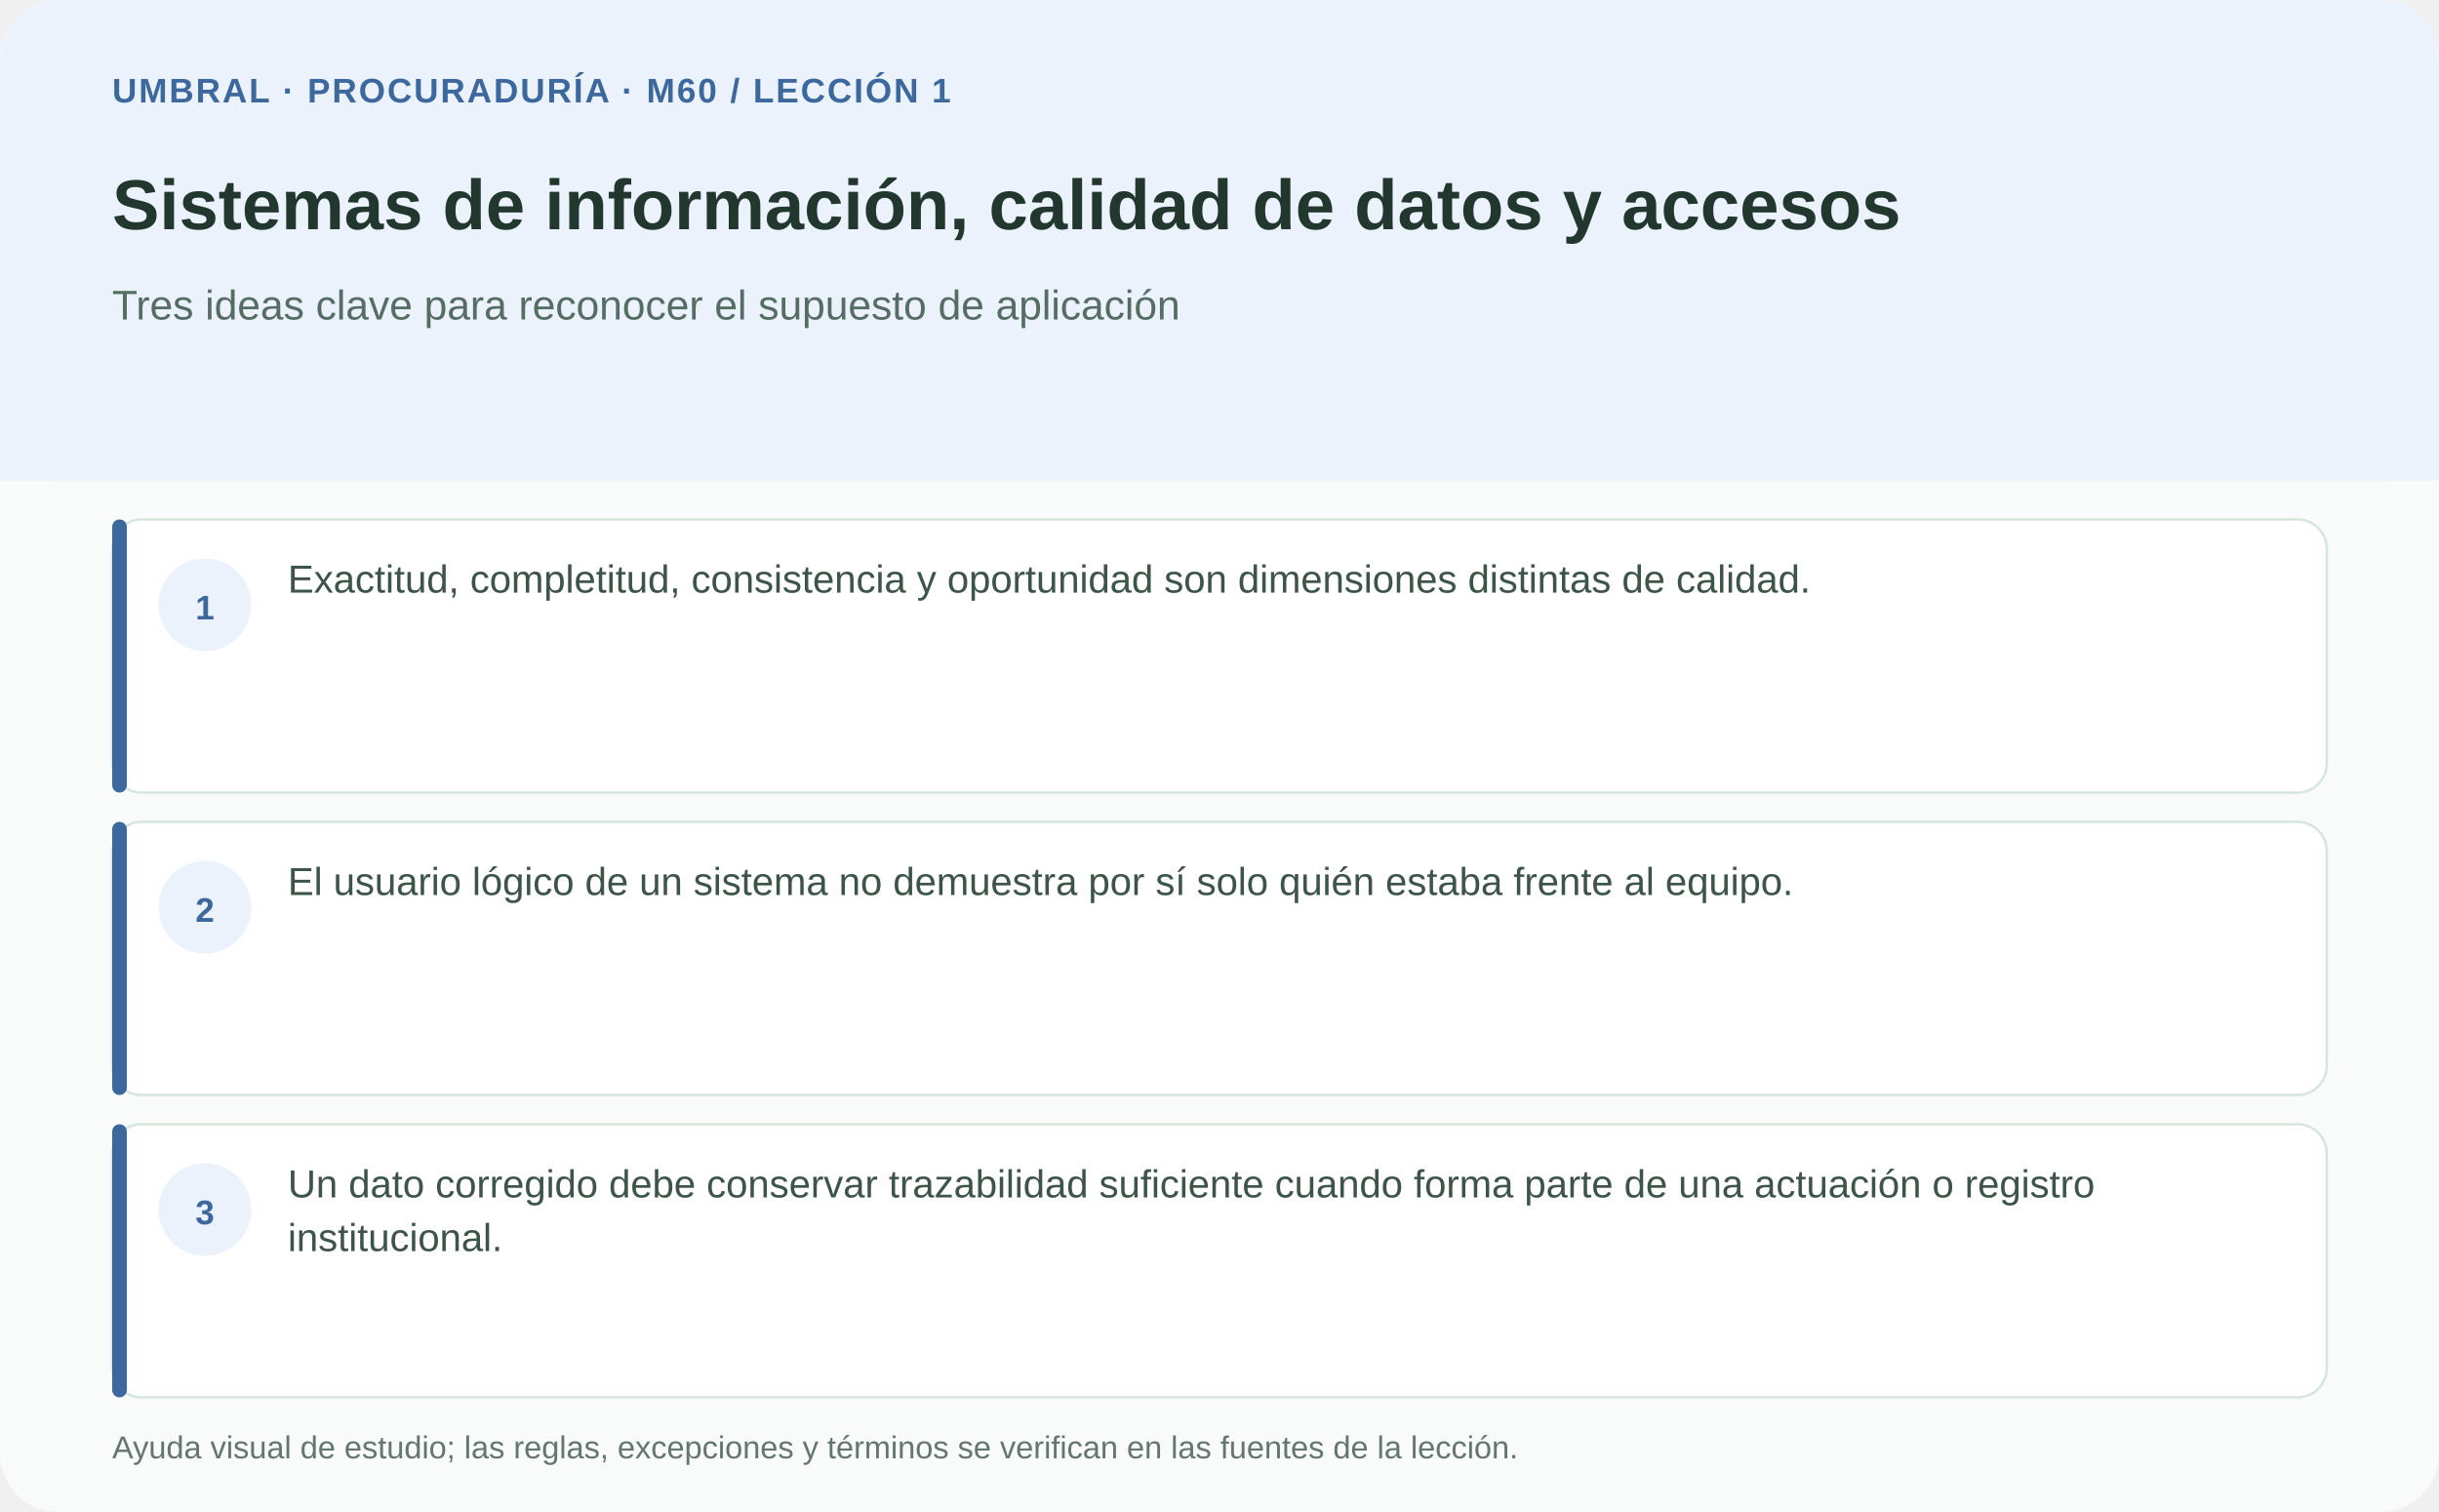
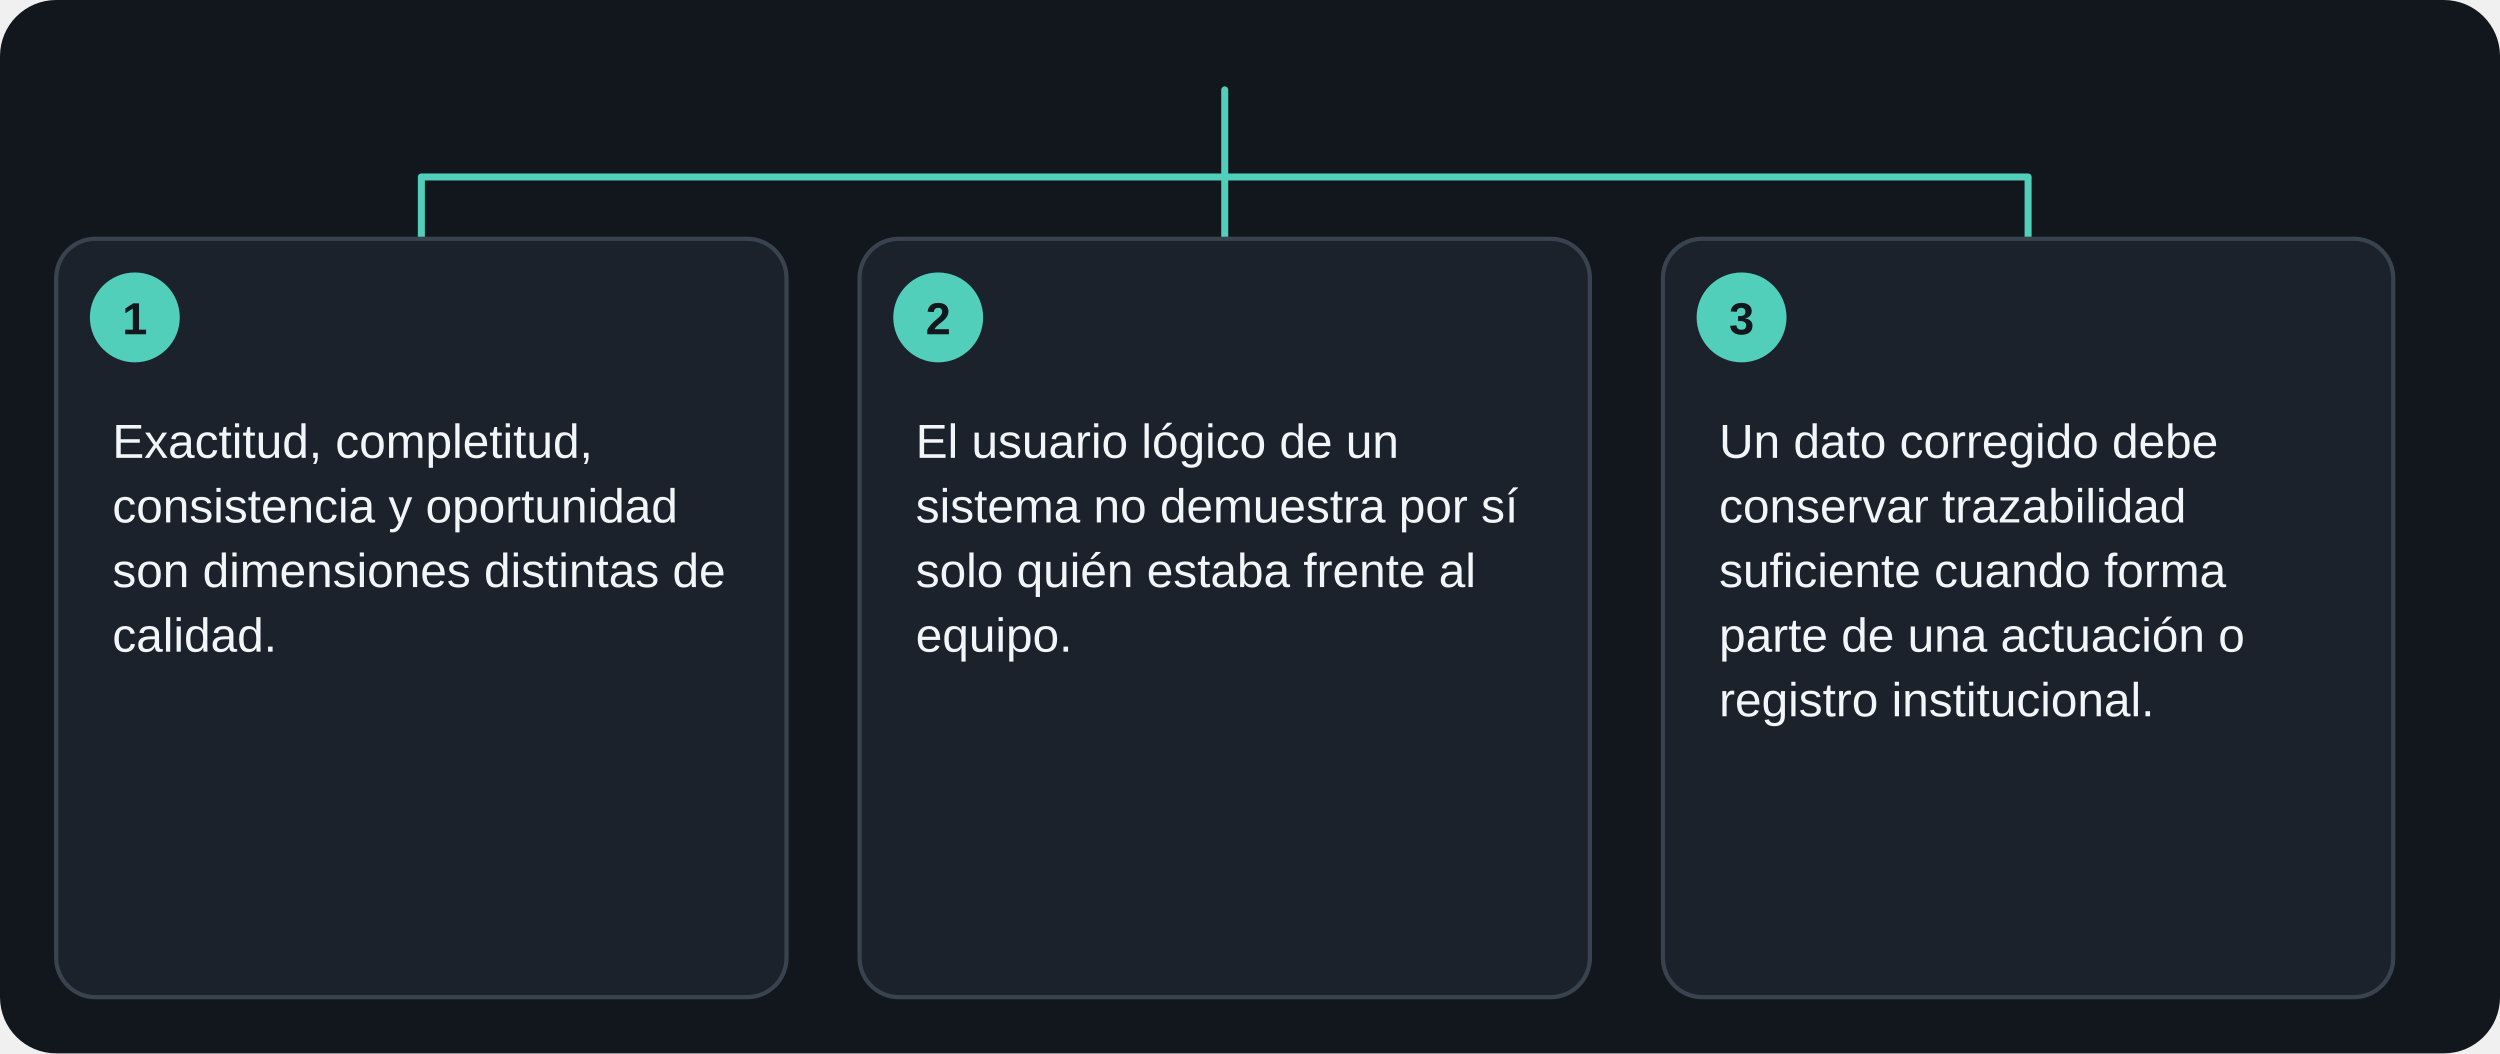
- <svg xmlns="http://www.w3.org/2000/svg" viewBox="0 0 1000 620" width="1000" height="620" role="img" aria-labelledby="title desc">
-   <style>
- .bg{fill:#F8FBF9}.main{fill:#22372D}.title{font:700 29px Arial,sans-serif;fill:#22372D}.sub{font:17px Arial,sans-serif;fill:#556D62}
- .eyebrow{font:700 14px Arial,sans-serif;letter-spacing:.8px;fill:#3C689E}.badge{font:700 14px Arial,sans-serif;fill:#3C689E}
- .panelTitle{font:700 17px Arial,sans-serif;fill:#20372B}.body{font:16px Arial,sans-serif;fill:#3D5448}.bodySmall{font:15px Arial,sans-serif;fill:#3D5448}.foot{font:13px Arial,sans-serif;fill:#65766E}
- </style>
-   <rect width="1000" height="620" rx="24" fill="#F8FBF9" />
-   <rect width="1000" height="197" rx="24" fill="#EBF2FC" />
-   <rect x="0" y="173" width="1000" height="24" fill="#EBF2FC" />
-   <text x="46" y="42" class="eyebrow">UMBRAL · PROCURADURÍA · M60 / LECCIÓN 1</text>
-   <text x="46" y="94" class="title">Sistemas de información, calidad de datos y accesos</text>
-   <text x="46" y="131" class="sub">Tres ideas clave para reconocer el supuesto de aplicación</text>
-   <rect x="46" y="213" width="908" height="112" rx="12" fill="#FFFFFF" stroke="#D5E6DB" />
-   <rect x="46" y="213" width="6" height="112" rx="3" fill="#3C689E" />
-   <circle cx="84" cy="248" r="19" fill="#EBF2FC" />
-   <text x="84" y="254" text-anchor="middle" class="badge">1</text>
-   <text x="118" y="243" class="body">Exactitud, completitud, consistencia y oportunidad son dimensiones distintas de calidad.</text>
-   <rect x="46" y="337" width="908" height="112" rx="12" fill="#FFFFFF" stroke="#D5E6DB" />
-   <rect x="46" y="337" width="6" height="112" rx="3" fill="#3C689E" />
-   <circle cx="84" cy="372" r="19" fill="#EBF2FC" />
-   <text x="84" y="378" text-anchor="middle" class="badge">2</text>
-   <text x="118" y="367" class="body">El usuario lógico de un sistema no demuestra por sí solo quién estaba frente al equipo.</text>
-   <rect x="46" y="461" width="908" height="112" rx="12" fill="#FFFFFF" stroke="#D5E6DB" />
-   <rect x="46" y="461" width="6" height="112" rx="3" fill="#3C689E" />
-   <circle cx="84" cy="496" r="19" fill="#EBF2FC" />
-   <text x="84" y="502" text-anchor="middle" class="badge">3</text>
-   <text x="118" y="491" class="body">Un dato corregido debe conservar trazabilidad suficiente cuando forma parte de una actuación o registro</text>
-   <text x="118" y="513" class="body">institucional.</text>
-   <text x="46" y="598" class="foot">Ayuda visual de estudio; las reglas, excepciones y términos se verifican en las fuentes de la lección.</text>
+ <svg xmlns="http://www.w3.org/2000/svg" viewBox="0 0 890 375" width="890" height="375" role="img" aria-labelledby="title desc">
+   <style>.bg{fill:#12161D}.box{fill:#1C222C;stroke:#394350;stroke-width:1.5}.txt{font:500 17px 'Google Sans',Arial,sans-serif;fill:#F3F6F8}.small{font:500 15px 'Google Sans',Arial,sans-serif;fill:#A8B0BB}.bold{font:700 18px 'Google Sans',Arial,sans-serif;fill:#F3F6F8}.count{font:800 16px 'Google Sans',Arial,sans-serif;fill:#12161D}.warn{font:700 17px 'Google Sans',Arial,sans-serif;fill:#FB888A}</style>
+   <rect class="bg" width="890" height="375" rx="20" />
+   <path d="M436 32 V63 M150 63 H722 M150 63 V85 M436 63 V85 M722 63 V85" stroke="#51CFBB" stroke-width="2.5" fill="none" stroke-linecap="round" />
+   <rect class="box" x="20" y="85" width="260" height="270" rx="14" />
+   <circle cx="48" cy="113" r="16" fill="#51CFBB" />
+   <text x="48" y="119" text-anchor="middle" class="count">1</text>
+   <text x="40" y="163" class="txt">Exactitud, completitud,</text>
+   <text x="40" y="186" class="txt">consistencia y oportunidad</text>
+   <text x="40" y="209" class="txt">son dimensiones distintas de</text>
+   <text x="40" y="232" class="txt">calidad.</text>
+   <rect class="box" x="306" y="85" width="260" height="270" rx="14" />
+   <circle cx="334" cy="113" r="16" fill="#51CFBB" />
+   <text x="334" y="119" text-anchor="middle" class="count">2</text>
+   <text x="326" y="163" class="txt">El usuario lógico de un</text>
+   <text x="326" y="186" class="txt">sistema no demuestra por sí</text>
+   <text x="326" y="209" class="txt">solo quién estaba frente al</text>
+   <text x="326" y="232" class="txt">equipo.</text>
+   <rect class="box" x="592" y="85" width="260" height="270" rx="14" />
+   <circle cx="620" cy="113" r="16" fill="#51CFBB" />
+   <text x="620" y="119" text-anchor="middle" class="count">3</text>
+   <text x="612" y="163" class="txt">Un dato corregido debe</text>
+   <text x="612" y="186" class="txt">conservar trazabilidad</text>
+   <text x="612" y="209" class="txt">suficiente cuando forma</text>
+   <text x="612" y="232" class="txt">parte de una actuación o</text>
+   <text x="612" y="255" class="txt">registro institucional.</text>
</svg>
